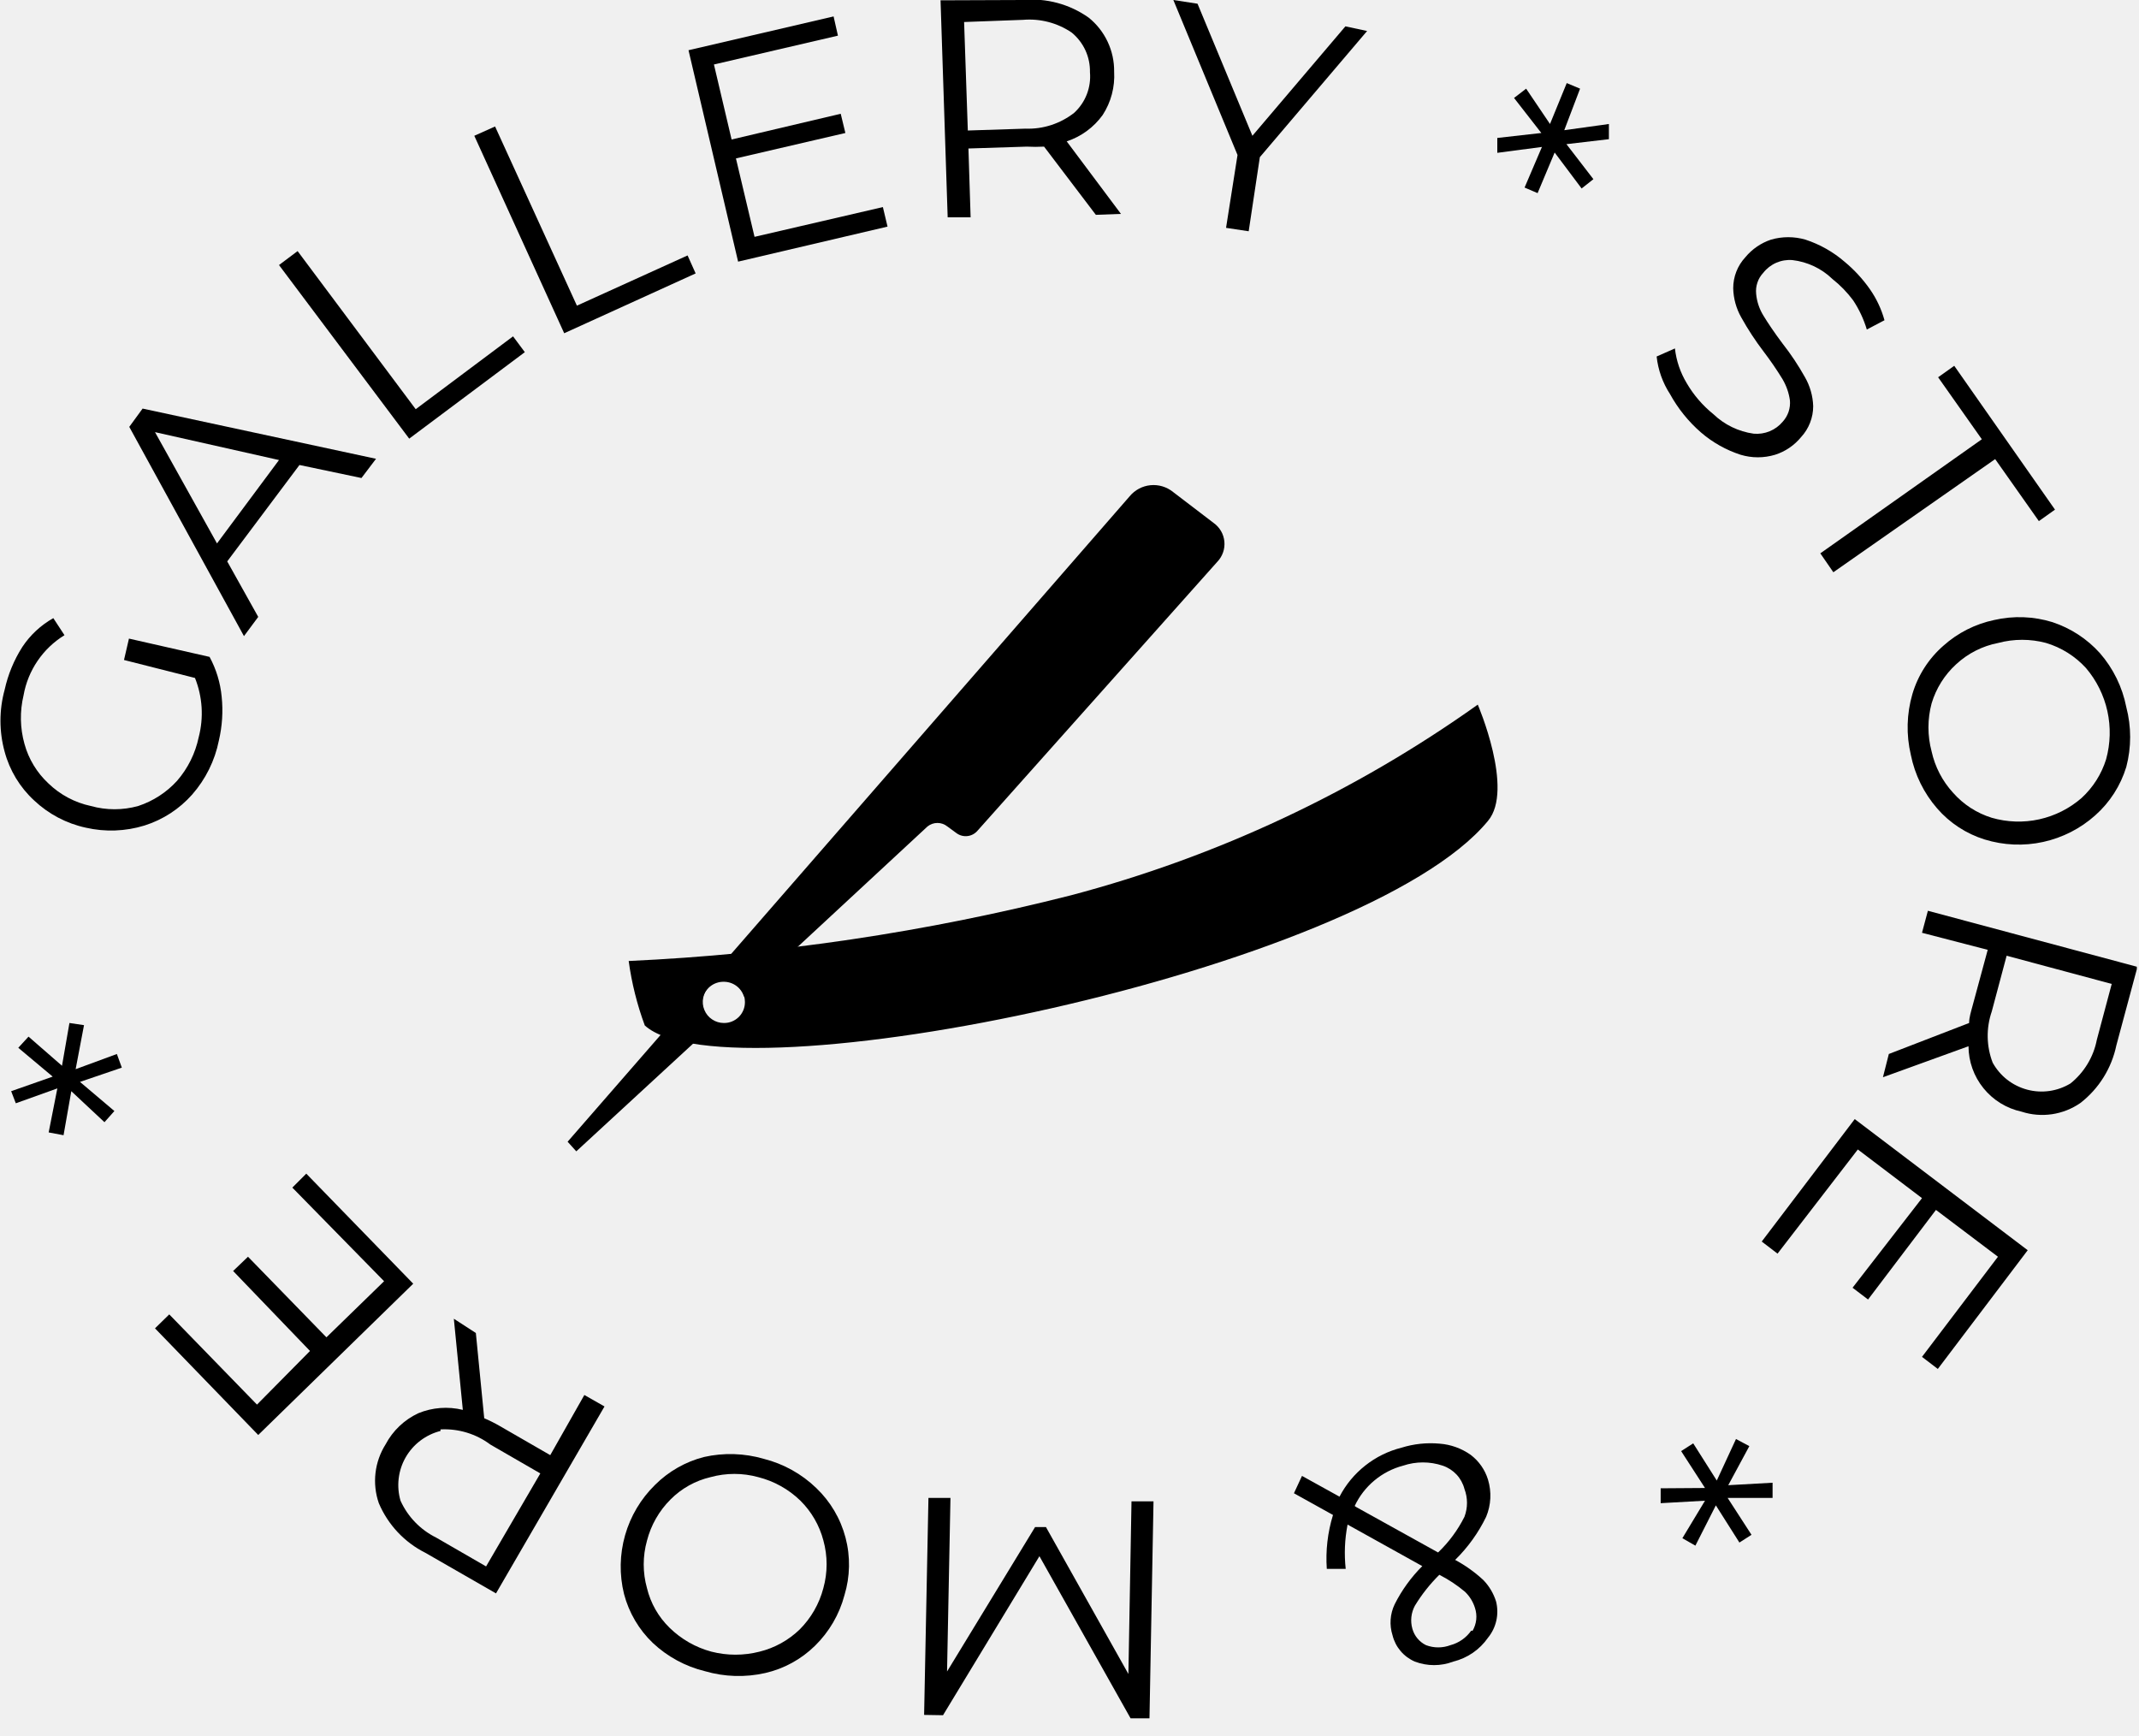
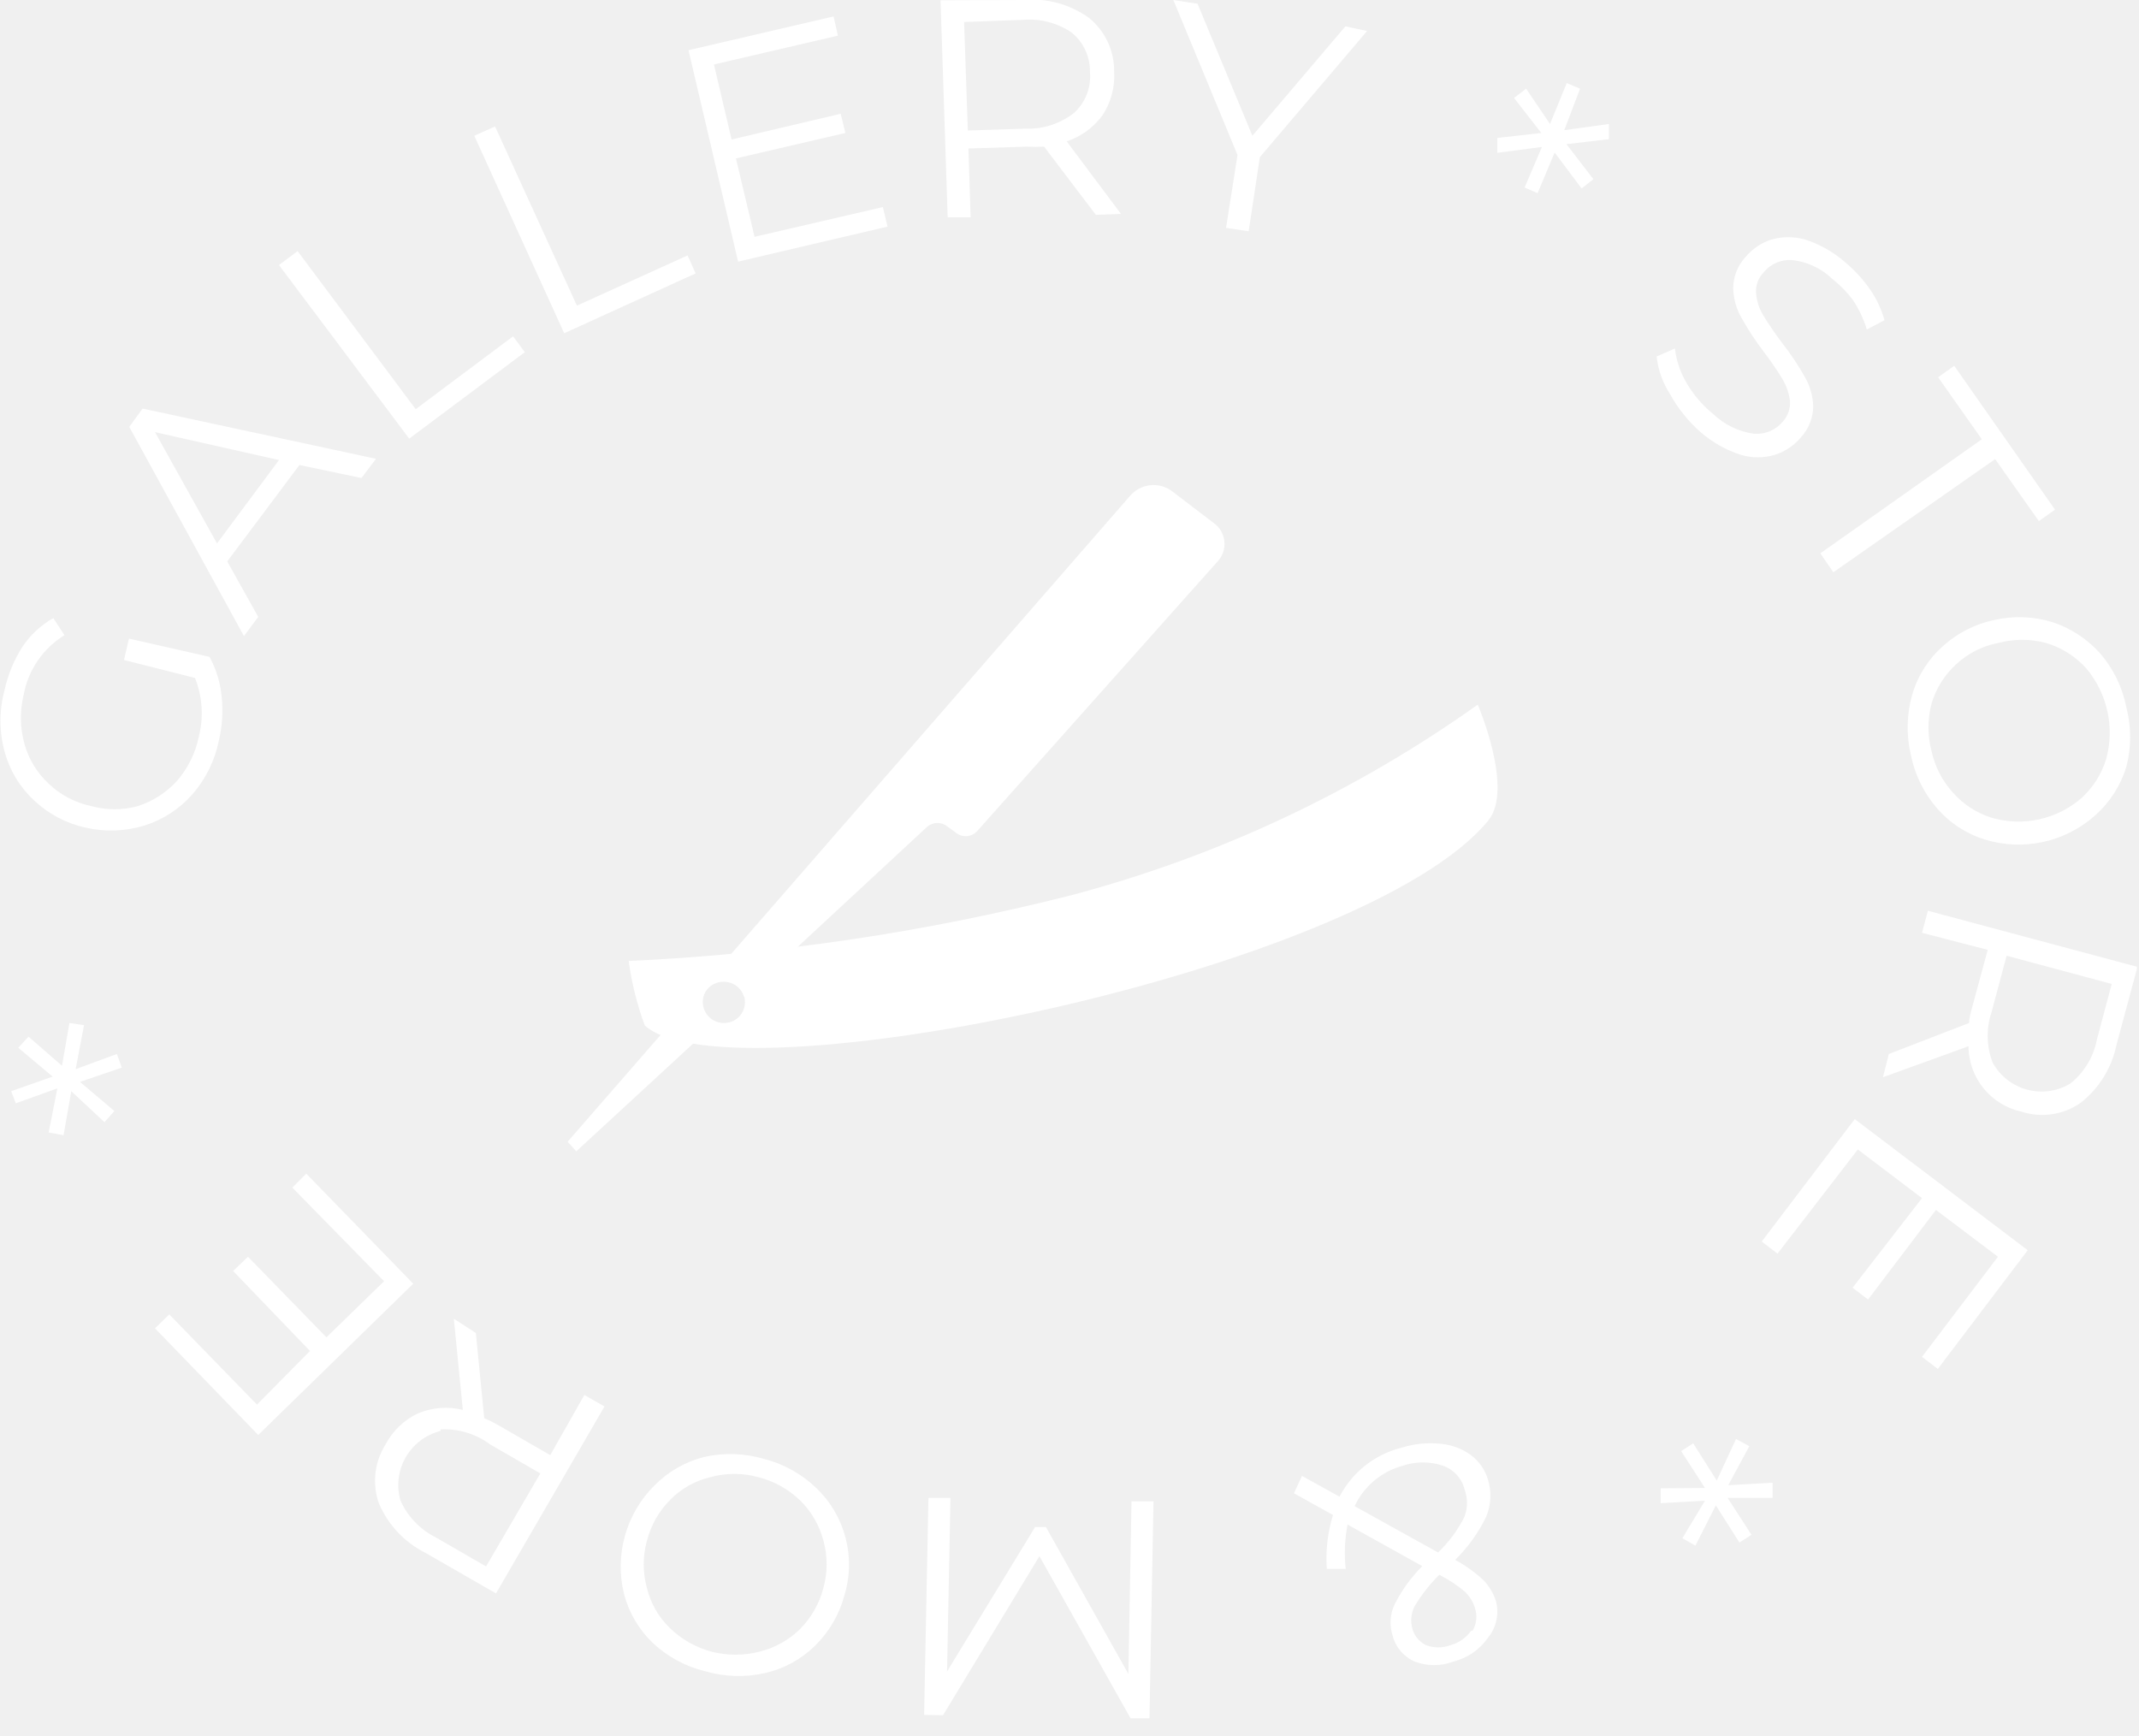
- <svg xmlns="http://www.w3.org/2000/svg" width="69" height="56" viewBox="0 0 69 56">
-   <g clip-path="url(#clip0_56_22)">
-     <path d="M39.15 16.87L37.84 15.87C37.635 15.704 37.373 15.626 37.111 15.652C36.849 15.678 36.608 15.807 36.44 16.01L18.31 36.83L18.59 37.14L23.08 33C22.93 32.94 22.807 32.829 22.73 32.687C22.654 32.545 22.629 32.381 22.662 32.223C22.694 32.065 22.78 31.923 22.906 31.822C23.032 31.721 23.189 31.667 23.35 31.67C23.495 31.67 23.637 31.717 23.754 31.803C23.871 31.889 23.957 32.011 24 32.15L29.92 26.66C30.011 26.587 30.124 26.547 30.24 26.547C30.357 26.547 30.469 26.587 30.56 26.66L30.86 26.88C30.962 26.953 31.087 26.985 31.211 26.97C31.335 26.955 31.448 26.895 31.53 26.8L39.27 18.12C39.352 18.034 39.415 17.931 39.454 17.818C39.493 17.706 39.507 17.586 39.496 17.468C39.484 17.349 39.448 17.234 39.388 17.131C39.328 17.028 39.247 16.939 39.15 16.87Z" />
-     <path d="M47.67 22.73C43.703 25.553 39.258 27.636 34.55 28.88C29.878 30.068 25.096 30.779 20.28 31C20.377 31.71 20.551 32.408 20.8 33.08C23.52 35.54 44 31.34 48 26.48C48.85 25.47 47.67 22.73 47.67 22.73ZM23.35 33C23.215 33 23.084 32.96 22.972 32.885C22.86 32.811 22.773 32.705 22.722 32.58C22.67 32.456 22.657 32.319 22.683 32.187C22.709 32.055 22.774 31.934 22.869 31.839C22.964 31.744 23.085 31.679 23.217 31.653C23.349 31.627 23.486 31.64 23.61 31.692C23.735 31.743 23.841 31.83 23.915 31.942C23.99 32.054 24.03 32.185 24.03 32.32C24.031 32.41 24.015 32.499 23.981 32.582C23.947 32.665 23.897 32.74 23.834 32.804C23.77 32.867 23.695 32.917 23.612 32.951C23.529 32.985 23.44 33.001 23.35 33Z" />
-     <path d="M4 21.29L4.16 20.6L6.76 21.19C6.975 21.586 7.107 22.021 7.15 22.47C7.2 22.945 7.169 23.425 7.06 23.89C6.931 24.535 6.634 25.135 6.2 25.63C5.787 26.097 5.255 26.443 4.66 26.63C4.047 26.819 3.395 26.843 2.77 26.7C2.143 26.565 1.566 26.26 1.1 25.82C0.641 25.397 0.312 24.853 0.15 24.25C-0.03 23.595 -0.03 22.904 0.15 22.25C0.258 21.76 0.45 21.293 0.72 20.87C0.975 20.485 1.318 20.166 1.72 19.94L2.08 20.49C1.735 20.702 1.439 20.984 1.212 21.318C0.984 21.653 0.83 22.032 0.76 22.43C0.636 22.947 0.646 23.488 0.79 24C0.924 24.486 1.191 24.926 1.56 25.27C1.939 25.637 2.414 25.89 2.93 26C3.43 26.14 3.96 26.14 4.46 26C4.939 25.842 5.37 25.563 5.71 25.19C6.06 24.787 6.301 24.302 6.41 23.78C6.575 23.147 6.533 22.478 6.29 21.87L4 21.29Z" />
-     <path d="M9.66 15L7.33 18.11L8.33 19.9L7.87 20.52L4.17 13.77L4.6 13.18L12.13 14.8L11.66 15.42L9.66 15ZM9 14.84L5 13.94L7 17.53L9 14.84Z" />
-     <path d="M9 8.55L9.6 8.1L13.41 13.2L16.55 10.85L16.93 11.36L13.2 14.15L9 8.55Z" />
-     <path d="M15.3 4.38L15.97 4.08L18.61 9.86L22.18 8.24L22.44 8.82L18.2 10.75L15.3 4.38Z" />
-     <path d="M28.48 6.68L28.63 7.31L23.81 8.44L22.21 1.62L26.89 0.53L27.03 1.15L23.03 2.08L23.6 4.5L27.12 3.67L27.27 4.29L23.74 5.11L24.34 7.64L28.48 6.68Z" />
-     <path d="M35.35 6.93L33.68 4.73C33.493 4.74 33.306 4.74 33.12 4.73L31.24 4.79L31.31 7.01H30.57L30.34 0.01L33 -3.1339e-05C33.752 -0.069 34.504 0.133 35.12 0.57C35.38 0.779 35.588 1.044 35.73 1.346C35.872 1.647 35.944 1.977 35.94 2.31C35.969 2.804 35.84 3.295 35.57 3.71C35.283 4.109 34.877 4.406 34.41 4.56L36.16 6.9L35.35 6.93ZM34.65 3.64C34.83 3.475 34.969 3.272 35.058 3.044C35.146 2.817 35.181 2.573 35.16 2.33C35.165 2.086 35.115 1.844 35.013 1.622C34.91 1.4 34.759 1.205 34.57 1.05C34.109 0.737 33.555 0.593 33 0.64L31.1 0.71L31.22 4.21L33.08 4.15C33.647 4.171 34.203 3.99 34.65 3.64Z" />
-     <path d="M40.64 5.07L40.28 7.46L39.55 7.35L39.92 5L37.85 0L38.63 0.12L40.4 4.38L43.4 0.85L44.1 1L40.64 5.07Z" />
-     <path d="M50.53 4.65L51.4 5.78L51.02 6.08L50.15 4.92L49.6 6.23L49.18 6.05L49.74 4.74L48.3 4.93V4.45L49.72 4.29L48.84 3.16L49.23 2.86L50 4L50.54 2.68L50.97 2.86L50.46 4.2L51.9 4V4.49L50.53 4.65Z" />
-     <path d="M53.87 12.71C53.634 12.346 53.486 11.931 53.44 11.5L54.03 11.24C54.074 11.636 54.204 12.018 54.41 12.36C54.633 12.743 54.925 13.082 55.27 13.36C55.626 13.701 56.081 13.922 56.57 13.99C56.746 14.006 56.924 13.979 57.088 13.911C57.252 13.843 57.397 13.736 57.51 13.6C57.593 13.508 57.656 13.401 57.696 13.284C57.735 13.167 57.75 13.043 57.74 12.92C57.707 12.676 57.625 12.442 57.5 12.23C57.312 11.923 57.108 11.626 56.89 11.34C56.624 10.991 56.383 10.623 56.17 10.24C56.007 9.953 55.918 9.63 55.91 9.3C55.909 8.929 56.048 8.572 56.3 8.3C56.518 8.036 56.805 7.839 57.13 7.73C57.492 7.625 57.877 7.625 58.24 7.73C58.707 7.883 59.139 8.128 59.51 8.45C59.818 8.706 60.09 9.002 60.32 9.33C60.532 9.634 60.691 9.972 60.79 10.33L60.22 10.63C60.12 10.297 59.972 9.98 59.78 9.69C59.588 9.431 59.363 9.199 59.11 9C58.759 8.66 58.305 8.446 57.82 8.39C57.642 8.375 57.462 8.405 57.298 8.476C57.134 8.548 56.99 8.659 56.88 8.8C56.795 8.89 56.73 8.997 56.691 9.115C56.651 9.232 56.637 9.357 56.65 9.48C56.673 9.732 56.755 9.975 56.89 10.19C57.03 10.42 57.23 10.72 57.5 11.08C57.768 11.421 58.008 11.782 58.22 12.16C58.386 12.446 58.479 12.769 58.49 13.1C58.491 13.47 58.351 13.828 58.1 14.1C57.881 14.367 57.589 14.566 57.26 14.67C56.898 14.779 56.512 14.779 56.15 14.67C55.68 14.518 55.244 14.273 54.87 13.95C54.466 13.599 54.128 13.179 53.87 12.71Z" />
-     <path d="M63.93 14.17L62.52 12.17L63.04 11.8L66.29 16.44L65.77 16.81L64.36 14.81L59.14 18.46L58.72 17.85L63.93 14.17Z" />
-     <path d="M61.69 22.39C61.868 21.786 62.215 21.244 62.69 20.83C63.154 20.414 63.72 20.128 64.33 20C64.952 19.857 65.6 19.881 66.21 20.07C66.798 20.265 67.326 20.609 67.74 21.07C68.171 21.566 68.464 22.166 68.59 22.81C68.756 23.443 68.756 24.107 68.59 24.74C68.406 25.342 68.061 25.882 67.59 26.3C67.113 26.727 66.533 27.023 65.908 27.16C65.282 27.297 64.632 27.269 64.02 27.08C63.427 26.895 62.897 26.549 62.49 26.08C62.061 25.587 61.768 24.991 61.64 24.35C61.487 23.703 61.504 23.028 61.69 22.39ZM63 25.57C63.334 25.95 63.767 26.231 64.25 26.38C64.748 26.524 65.275 26.542 65.782 26.43C66.288 26.318 66.759 26.081 67.15 25.74C67.519 25.4 67.792 24.969 67.94 24.49C68.079 23.984 68.093 23.452 67.98 22.939C67.867 22.427 67.63 21.95 67.29 21.55C66.941 21.168 66.496 20.888 66 20.74C65.495 20.606 64.965 20.606 64.46 20.74C63.951 20.838 63.48 21.077 63.1 21.43C62.727 21.771 62.455 22.206 62.31 22.69C62.174 23.198 62.174 23.732 62.31 24.24C62.419 24.736 62.657 25.195 63 25.57Z" />
-     <path d="M60.93 34L63.52 33C63.52 32.82 63.58 32.64 63.63 32.45L64.12 30.64L62 30.09L62.19 29.38L68.95 31.19L68.27 33.72C68.117 34.458 67.706 35.118 67.11 35.58C66.836 35.77 66.522 35.894 66.193 35.943C65.863 35.991 65.527 35.963 65.21 35.86C64.727 35.755 64.295 35.489 63.984 35.105C63.673 34.722 63.502 34.244 63.5 33.75L60.74 34.75L60.93 34ZM64.28 34.28C64.397 34.492 64.556 34.679 64.747 34.829C64.938 34.978 65.158 35.087 65.392 35.15C65.627 35.213 65.871 35.227 66.112 35.193C66.352 35.158 66.582 35.076 66.79 34.95C67.231 34.595 67.533 34.096 67.64 33.54L68.12 31.74L64.73 30.83L64.25 32.63C64.066 33.166 64.076 33.751 64.28 34.28Z" />
-     <path d="M57.34 40.44L56.83 40.05L59.83 36.1L65.41 40.33L62.51 44.16L62 43.77L64.45 40.54L62.45 39.03L60.26 41.92L59.76 41.54L62 38.65L59.93 37.08L57.34 40.44Z" />
-     <path d="M55 48.41L53.57 48.49V48.01L55 48L54.23 46.81L54.62 46.56L55.38 47.76L56 46.42L56.43 46.65L55.75 47.91L57.18 47.83V48.32H55.73L56.5 49.51L56.11 49.76L55.35 48.56L54.69 49.86L54.27 49.62L55 48.41Z" />
-     <path d="M42 47.61L43.21 48.28C43.413 47.89 43.696 47.548 44.041 47.276C44.385 47.003 44.784 46.807 45.21 46.7C45.607 46.576 46.025 46.532 46.44 46.57C46.8 46.597 47.145 46.722 47.44 46.93C47.706 47.131 47.903 47.411 48 47.73C48.12 48.125 48.099 48.549 47.94 48.93C47.689 49.447 47.351 49.917 46.94 50.32C47.27 50.497 47.575 50.715 47.85 50.97C48.039 51.165 48.179 51.401 48.26 51.66C48.311 51.862 48.314 52.073 48.269 52.276C48.224 52.479 48.132 52.669 48 52.83C47.733 53.215 47.335 53.488 46.88 53.6C46.481 53.752 46.039 53.752 45.64 53.6C45.462 53.523 45.305 53.407 45.18 53.26C45.055 53.112 44.966 52.938 44.92 52.75C44.815 52.42 44.84 52.062 44.99 51.75C45.219 51.295 45.52 50.88 45.88 50.52L43.47 49.18C43.378 49.651 43.358 50.133 43.41 50.61H42.8C42.759 50.023 42.827 49.433 43 48.87L41.74 48.17L42 47.61ZM43.74 48.61L46.39 50.08C46.737 49.748 47.025 49.359 47.24 48.93C47.35 48.64 47.35 48.32 47.24 48.03C47.195 47.857 47.107 47.697 46.985 47.566C46.862 47.436 46.71 47.337 46.54 47.28C46.125 47.14 45.675 47.14 45.26 47.28C44.921 47.369 44.605 47.532 44.336 47.757C44.066 47.981 43.849 48.262 43.7 48.58L43.74 48.61ZM47.5 52.61C47.565 52.499 47.606 52.376 47.62 52.249C47.634 52.121 47.62 51.992 47.58 51.87C47.519 51.672 47.409 51.494 47.26 51.35C47.005 51.135 46.727 50.951 46.43 50.8C46.127 51.1 45.861 51.436 45.64 51.8C45.519 52.027 45.49 52.292 45.56 52.54C45.592 52.654 45.647 52.761 45.723 52.852C45.799 52.943 45.893 53.018 46 53.07C46.255 53.166 46.535 53.166 46.79 53.07C47.062 52.997 47.299 52.831 47.46 52.6L47.5 52.61Z" />
-     <path d="M29.81 55.32L29.95 48.32H30.66L30.55 53.92L33.39 49.26H33.74L36.4 54L36.5 48.43H37.21L37.08 55.43H36.47L33.53 50.2L30.42 55.33L29.81 55.32Z" />
-     <path d="M26.33 48C26.787 48.436 27.114 48.99 27.275 49.601C27.436 50.212 27.424 50.856 27.24 51.46C27.076 52.079 26.747 52.642 26.29 53.09C25.845 53.527 25.288 53.832 24.68 53.97C24.039 54.115 23.371 54.094 22.74 53.91C22.111 53.757 21.532 53.443 21.06 53C20.61 52.57 20.288 52.023 20.13 51.42C19.976 50.797 19.988 50.145 20.163 49.527C20.338 48.91 20.672 48.349 21.13 47.9C21.567 47.464 22.112 47.153 22.71 47C23.348 46.856 24.012 46.877 24.64 47.06C25.276 47.221 25.858 47.545 26.33 48ZM22.92 47.65C22.431 47.764 21.984 48.014 21.63 48.37C21.262 48.737 20.999 49.197 20.87 49.7C20.73 50.201 20.73 50.73 20.87 51.23C20.988 51.717 21.241 52.161 21.6 52.51C21.977 52.878 22.441 53.144 22.95 53.28C23.459 53.41 23.991 53.41 24.5 53.28C24.989 53.16 25.438 52.911 25.8 52.56C26.166 52.192 26.429 51.733 26.56 51.23C26.7 50.726 26.7 50.194 26.56 49.69C26.432 49.205 26.177 48.763 25.82 48.41C25.442 48.041 24.972 47.779 24.46 47.65C23.956 47.511 23.424 47.511 22.92 47.65Z" />
-     <path d="M15.35 43L15.62 45.75C15.792 45.823 15.959 45.907 16.12 46L17.75 46.94L18.85 45L19.5 45.37L16 51.4L13.72 50.09C13.046 49.752 12.514 49.184 12.22 48.49C12.111 48.177 12.075 47.844 12.113 47.515C12.151 47.186 12.263 46.87 12.44 46.59C12.672 46.152 13.041 45.801 13.49 45.59C13.946 45.401 14.451 45.363 14.93 45.48L14.64 42.54L15.35 43ZM14.21 46.16C13.975 46.219 13.755 46.325 13.562 46.471C13.368 46.617 13.207 46.801 13.086 47.011C12.966 47.221 12.889 47.453 12.861 47.693C12.832 47.934 12.852 48.178 12.92 48.41C13.154 48.928 13.561 49.348 14.07 49.6L15.68 50.53L17.43 47.53L15.82 46.6C15.357 46.253 14.787 46.08 14.21 46.11V46.16Z" />
-     <path d="M9.43 38.31L9.88 37.86L13.33 41.41L8.33 46.29L5 42.85L5.46 42.4L8.29 45.31L10 43.58L7.52 41L8 40.54L10.53 43.14L12.39 41.33L9.43 38.31Z" />
-     <path d="M2 34.38L2.24 33L2.71 33.07L2.44 34.49L3.77 34L3.93 34.44L2.58 34.9L3.69 35.84L3.37 36.2L2.3 35.2L2.05 36.62L1.57 36.53L1.85 35.11L0.51 35.59L0.36 35.2L1.7 34.73L0.59 33.8L0.92 33.44L2 34.38Z" />
+ <svg xmlns="http://www.w3.org/2000/svg" width="69" height="56" fill="none">
+   <g clip-path="url(#a)" fill="#fff">
+     <path d="m39.15 16.87-1.31-1a1 1 0 0 0-1.4.14L18.31 36.83l.28.31L23.08 33a.69.69 0 0 1 .27-1.33.68.68 0 0 1 .65.48l5.92-5.49a.51.51 0 0 1 .64 0l.3.22a.5.5 0 0 0 .67-.08l7.74-8.68a.829.829 0 0 0-.12-1.25Z" />
+     <path d="M47.67 22.73a40.449 40.449 0 0 1-13.12 6.15A71.154 71.154 0 0 1 20.28 31c.097.71.271 1.408.52 2.08 2.72 2.46 23.2-1.74 27.2-6.6.85-1.01-.33-3.75-.33-3.75ZM23.35 33a.68.68 0 1 1 .68-.68.669.669 0 0 1-.68.68ZM4 21.29l.16-.69 2.6.59c.215.396.347.831.39 1.28.05.475.02.955-.09 1.42a3.76 3.76 0 0 1-.86 1.74 3.43 3.43 0 0 1-1.54 1 3.65 3.65 0 0 1-1.89.07 3.509 3.509 0 0 1-1.67-.88 3.3 3.3 0 0 1-.95-1.57 3.78 3.78 0 0 1 0-2c.108-.49.3-.957.57-1.38a2.92 2.92 0 0 1 1-.93l.36.55a2.861 2.861 0 0 0-1.32 1.94A3.12 3.12 0 0 0 .79 24c.134.486.401.926.77 1.27.38.367.854.62 1.37.73.5.14 1.03.14 1.53 0a2.94 2.94 0 0 0 1.25-.81c.35-.403.59-.888.7-1.41a3.07 3.07 0 0 0-.12-1.91L4 21.29ZM9.66 15l-2.33 3.11 1 1.79-.46.62-3.7-6.75.43-.59 7.53 1.62-.47.62-2-.42ZM9 14.84l-4-.9 2 3.59 2-2.69ZM9 8.55l.6-.45 3.81 5.1 3.14-2.35.38.51-3.73 2.79L9 8.55ZM15.3 4.38l.67-.3 2.64 5.78 3.57-1.62.26.58-4.24 1.93-2.9-6.37ZM28.48 6.68l.15.63-4.82 1.13-1.6-6.82L26.89.53l.14.62-4 .93.57 2.42 3.52-.83.15.62-3.53.82.6 2.53 4.14-.96ZM35.35 6.93l-1.67-2.2c-.187.01-.373.01-.56 0l-1.88.06.07 2.22h-.74l-.23-7L33 0a3.16 3.16 0 0 1 2.12.57 2.2 2.2 0 0 1 .82 1.74c.03.494-.1.985-.37 1.4a2.33 2.33 0 0 1-1.16.85l1.75 2.34-.81.03Zm-.7-3.29a1.59 1.59 0 0 0 .51-1.31 1.611 1.611 0 0 0-.59-1.28A2.43 2.43 0 0 0 33 .64l-1.9.07.12 3.5 1.86-.06a2.4 2.4 0 0 0 1.57-.51ZM40.64 5.07l-.36 2.39-.73-.11.37-2.35-2.07-5 .78.12 1.77 4.26 3-3.53.7.15-3.46 4.07ZM50.53 4.65l.87 1.13-.38.3-.87-1.16-.55 1.31-.42-.18.56-1.31-1.44.19v-.48l1.42-.16-.88-1.13.39-.3L50 4l.54-1.32.43.18-.51 1.34L51.9 4v.49l-1.37.16ZM53.87 12.71a2.77 2.77 0 0 1-.43-1.21l.59-.26c.044.396.174.778.38 1.12.223.383.515.722.86 1a2.35 2.35 0 0 0 1.3.63 1.09 1.09 0 0 0 .94-.39.9.9 0 0 0 .23-.68 1.838 1.838 0 0 0-.24-.69 10.48 10.48 0 0 0-.61-.89 9.099 9.099 0 0 1-.72-1.1 2 2 0 0 1-.26-.94c0-.37.139-.728.39-1a1.83 1.83 0 0 1 .83-.57 2 2 0 0 1 1.11 0 3.68 3.68 0 0 1 1.27.72c.308.256.58.552.81.88.212.304.371.642.47 1l-.57.3a3.52 3.52 0 0 0-.44-.94 3.605 3.605 0 0 0-.67-.69 2.22 2.22 0 0 0-1.29-.61 1.08 1.08 0 0 0-.94.41.86.86 0 0 0-.23.68c.023.252.105.495.24.71.14.23.34.53.61.89.268.34.508.702.72 1.08a2 2 0 0 1 .27.94c0 .37-.139.728-.39 1a1.78 1.78 0 0 1-.84.57 1.92 1.92 0 0 1-1.11 0 3.711 3.711 0 0 1-1.28-.72 4.553 4.553 0 0 1-1-1.24ZM63.93 14.17l-1.41-2 .52-.37 3.25 4.64-.52.37-1.41-2-5.22 3.65-.42-.61 5.21-3.68ZM61.69 22.39a3.319 3.319 0 0 1 1-1.56 3.55 3.55 0 0 1 1.64-.83 3.62 3.62 0 0 1 1.88.07 3.56 3.56 0 0 1 1.53 1 3.75 3.75 0 0 1 .85 1.74 3.811 3.811 0 0 1 0 1.93 3.421 3.421 0 0 1-1 1.56 3.71 3.71 0 0 1-3.57.78 3.35 3.35 0 0 1-1.53-1 3.76 3.76 0 0 1-.85-1.73 3.849 3.849 0 0 1 .05-1.96ZM63 25.57c.334.38.767.66 1.25.81a3.1 3.1 0 0 0 2.9-.64c.37-.34.642-.77.79-1.25a3.22 3.22 0 0 0-.65-2.94 2.85 2.85 0 0 0-1.29-.81 3 3 0 0 0-1.54 0 2.76 2.76 0 0 0-1.36.69 2.79 2.79 0 0 0-.79 1.26 3 3 0 0 0 0 1.55 2.9 2.9 0 0 0 .69 1.33ZM60.93 34l2.59-1c0-.18.06-.36.11-.55l.49-1.81-2.12-.55.19-.71 6.76 1.81-.68 2.53a3.17 3.17 0 0 1-1.16 1.86 2.161 2.161 0 0 1-1.9.28 2.17 2.17 0 0 1-1.71-2.11l-2.76 1 .19-.75Zm3.35.28a1.8 1.8 0 0 0 2.51.67 2.39 2.39 0 0 0 .85-1.41l.48-1.8-3.39-.91-.48 1.8a2.41 2.41 0 0 0 .03 1.65ZM57.34 40.44l-.51-.39 3-3.95 5.58 4.23-2.9 3.83-.51-.39 2.45-3.23-2-1.51-2.19 2.89-.5-.38L62 38.65l-2.07-1.57-2.59 3.36ZM55 48.41l-1.43.08v-.48L55 48l-.77-1.19.39-.25.76 1.2.62-1.34.43.23-.68 1.26 1.43-.08v.49h-1.45l.77 1.19-.39.25-.76-1.2-.66 1.3-.42-.24.73-1.21ZM42 47.61l1.21.67a3.109 3.109 0 0 1 2-1.58 3.16 3.16 0 0 1 1.23-.13 2 2 0 0 1 1 .36c.266.2.463.48.56.8.12.395.1.82-.06 1.2a5 5 0 0 1-1 1.39c.33.177.636.395.91.65.189.195.329.431.41.69a1.332 1.332 0 0 1-.26 1.17 1.92 1.92 0 0 1-1.12.77c-.4.152-.84.152-1.24 0a1.25 1.25 0 0 1-.72-.85 1.36 1.36 0 0 1 .07-1 4.8 4.8 0 0 1 .89-1.23l-2.41-1.34c-.092.47-.112.953-.06 1.43h-.61a4.778 4.778 0 0 1 .2-1.74l-1.26-.7.26-.56Zm1.74 1 2.65 1.47a4.18 4.18 0 0 0 .85-1.15c.11-.29.11-.61 0-.9a1.08 1.08 0 0 0-.7-.75 2 2 0 0 0-1.28 0 2.4 2.4 0 0 0-1.56 1.3l.04.03Zm3.76 4a.9.9 0 0 0 .08-.74 1.23 1.23 0 0 0-.32-.52 4.322 4.322 0 0 0-.83-.55 5.22 5.22 0 0 0-.79 1 1 1 0 0 0-.08.74.84.84 0 0 0 .44.53c.255.096.535.096.79 0a1.19 1.19 0 0 0 .67-.47l.04.01ZM29.81 55.32l.14-7h.71l-.11 5.6 2.84-4.66h.35L36.4 54l.1-5.57h.71l-.13 7h-.61l-2.94-5.23-3.11 5.13-.61-.01ZM26.33 48a3.41 3.41 0 0 1 .91 3.46 3.56 3.56 0 0 1-.95 1.63 3.36 3.36 0 0 1-1.61.88 3.88 3.88 0 0 1-1.94-.06 3.76 3.76 0 0 1-1.68-.91 3.36 3.36 0 0 1-.93-1.58 3.69 3.69 0 0 1 1-3.52 3.45 3.45 0 0 1 1.58-.9 3.85 3.85 0 0 1 1.93.06 3.77 3.77 0 0 1 1.69.94Zm-3.41-.35a2.67 2.67 0 0 0-1.29.72 2.89 2.89 0 0 0-.76 1.33c-.14.5-.14 1.03 0 1.53.118.487.371.93.73 1.28a3.07 3.07 0 0 0 1.35.77 3.14 3.14 0 0 0 1.55 0c.49-.12.938-.369 1.3-.72a2.94 2.94 0 0 0 .76-1.33 2.88 2.88 0 0 0 0-1.54 2.81 2.81 0 0 0-.74-1.28 3 3 0 0 0-1.36-.76 2.89 2.89 0 0 0-1.54 0ZM15.35 43l.27 2.75c.172.073.339.157.5.25l1.63.94 1.1-1.94.65.37L16 51.4l-2.28-1.31a3.18 3.18 0 0 1-1.5-1.6 2.201 2.201 0 0 1 .22-1.9c.232-.438.601-.79 1.05-1a2.32 2.32 0 0 1 1.44-.11l-.29-2.94.71.46Zm-1.14 3.16a1.803 1.803 0 0 0-1.35 1.533 1.8 1.8 0 0 0 .06.717c.234.518.64.938 1.15 1.19l1.61.93 1.75-3-1.61-.93a2.47 2.47 0 0 0-1.61-.49v.05ZM9.43 38.31l.45-.45 3.45 3.55-5 4.88L5 42.85l.46-.45 2.83 2.91L10 43.58 7.52 41l.48-.46 2.53 2.6 1.86-1.81-2.96-3.02ZM2 34.38 2.24 33l.47.07-.27 1.42L3.77 34l.16.44-1.35.46 1.11.94-.32.36-1.07-1-.25 1.42-.48-.09.28-1.42-1.34.48-.15-.39 1.34-.47-1.11-.93.33-.36 1.08.94Z" />
  </g>
  <defs>
-     <clipPath id="clip0_56_22">
-       <rect width="68.93" height="55.46" />
+     <clipPath id="a">
+       <path fill="#fff" d="M0 0h68.93v55.46H0z" />
    </clipPath>
  </defs>
</svg>
